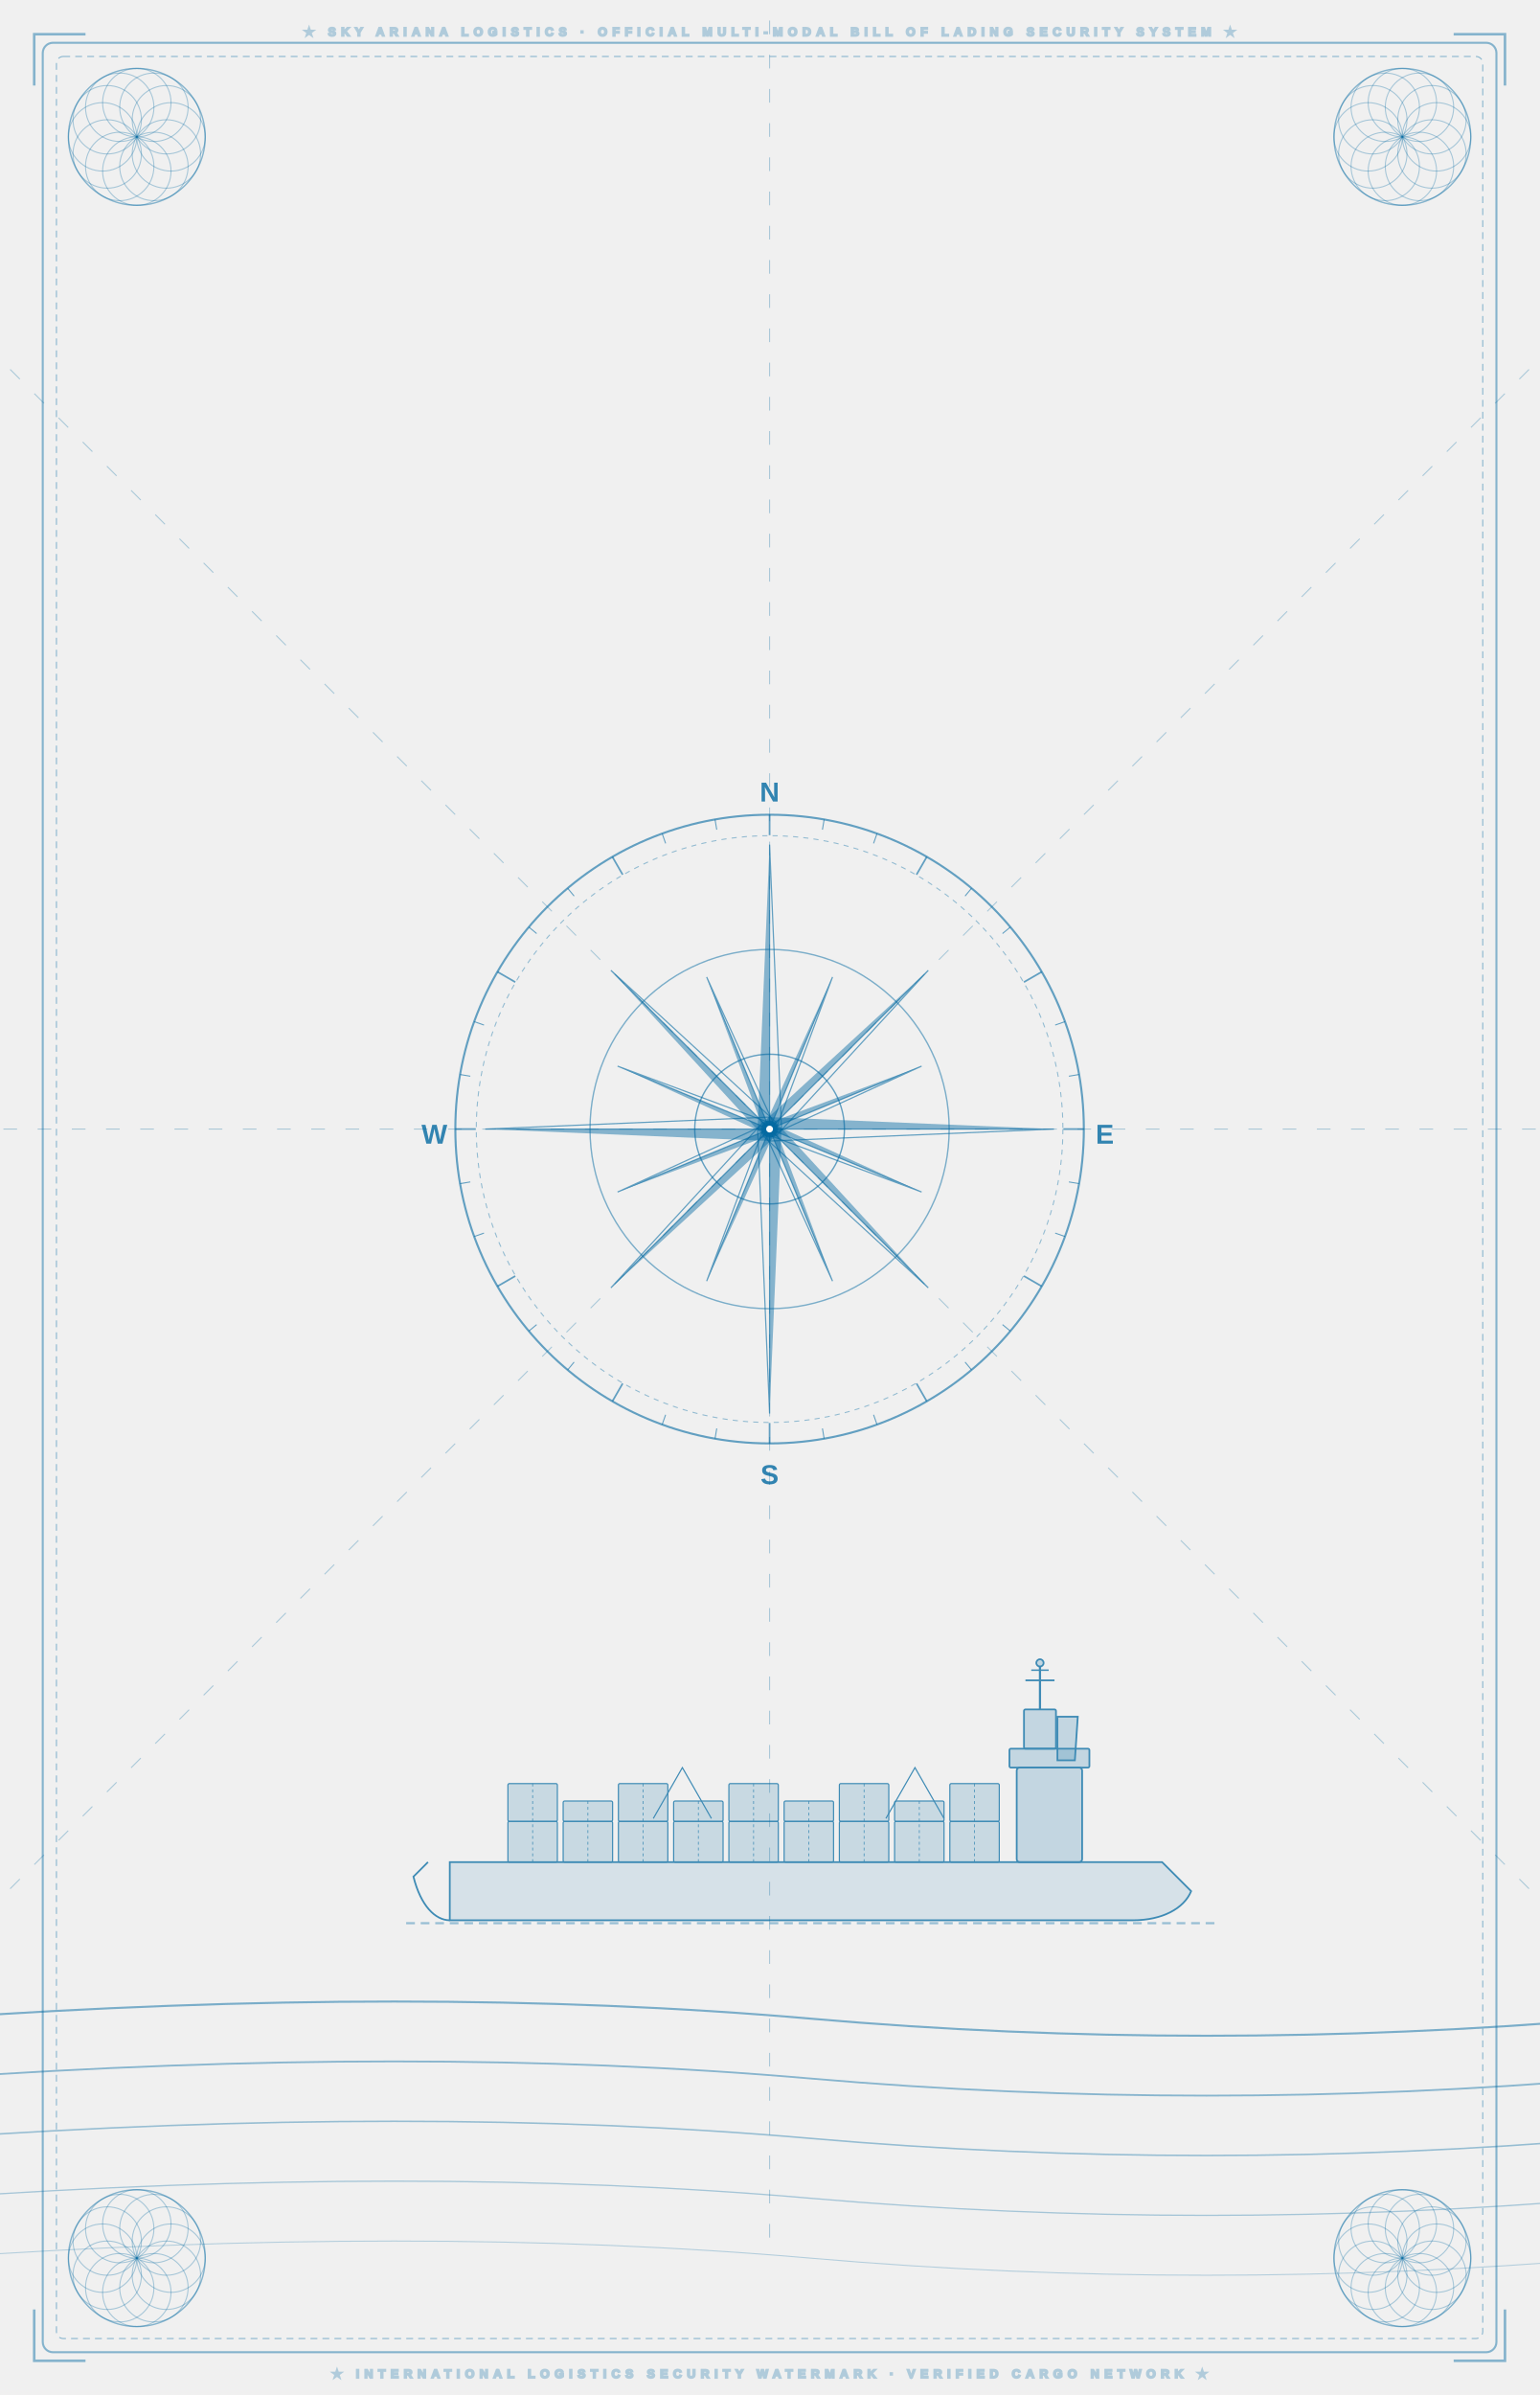
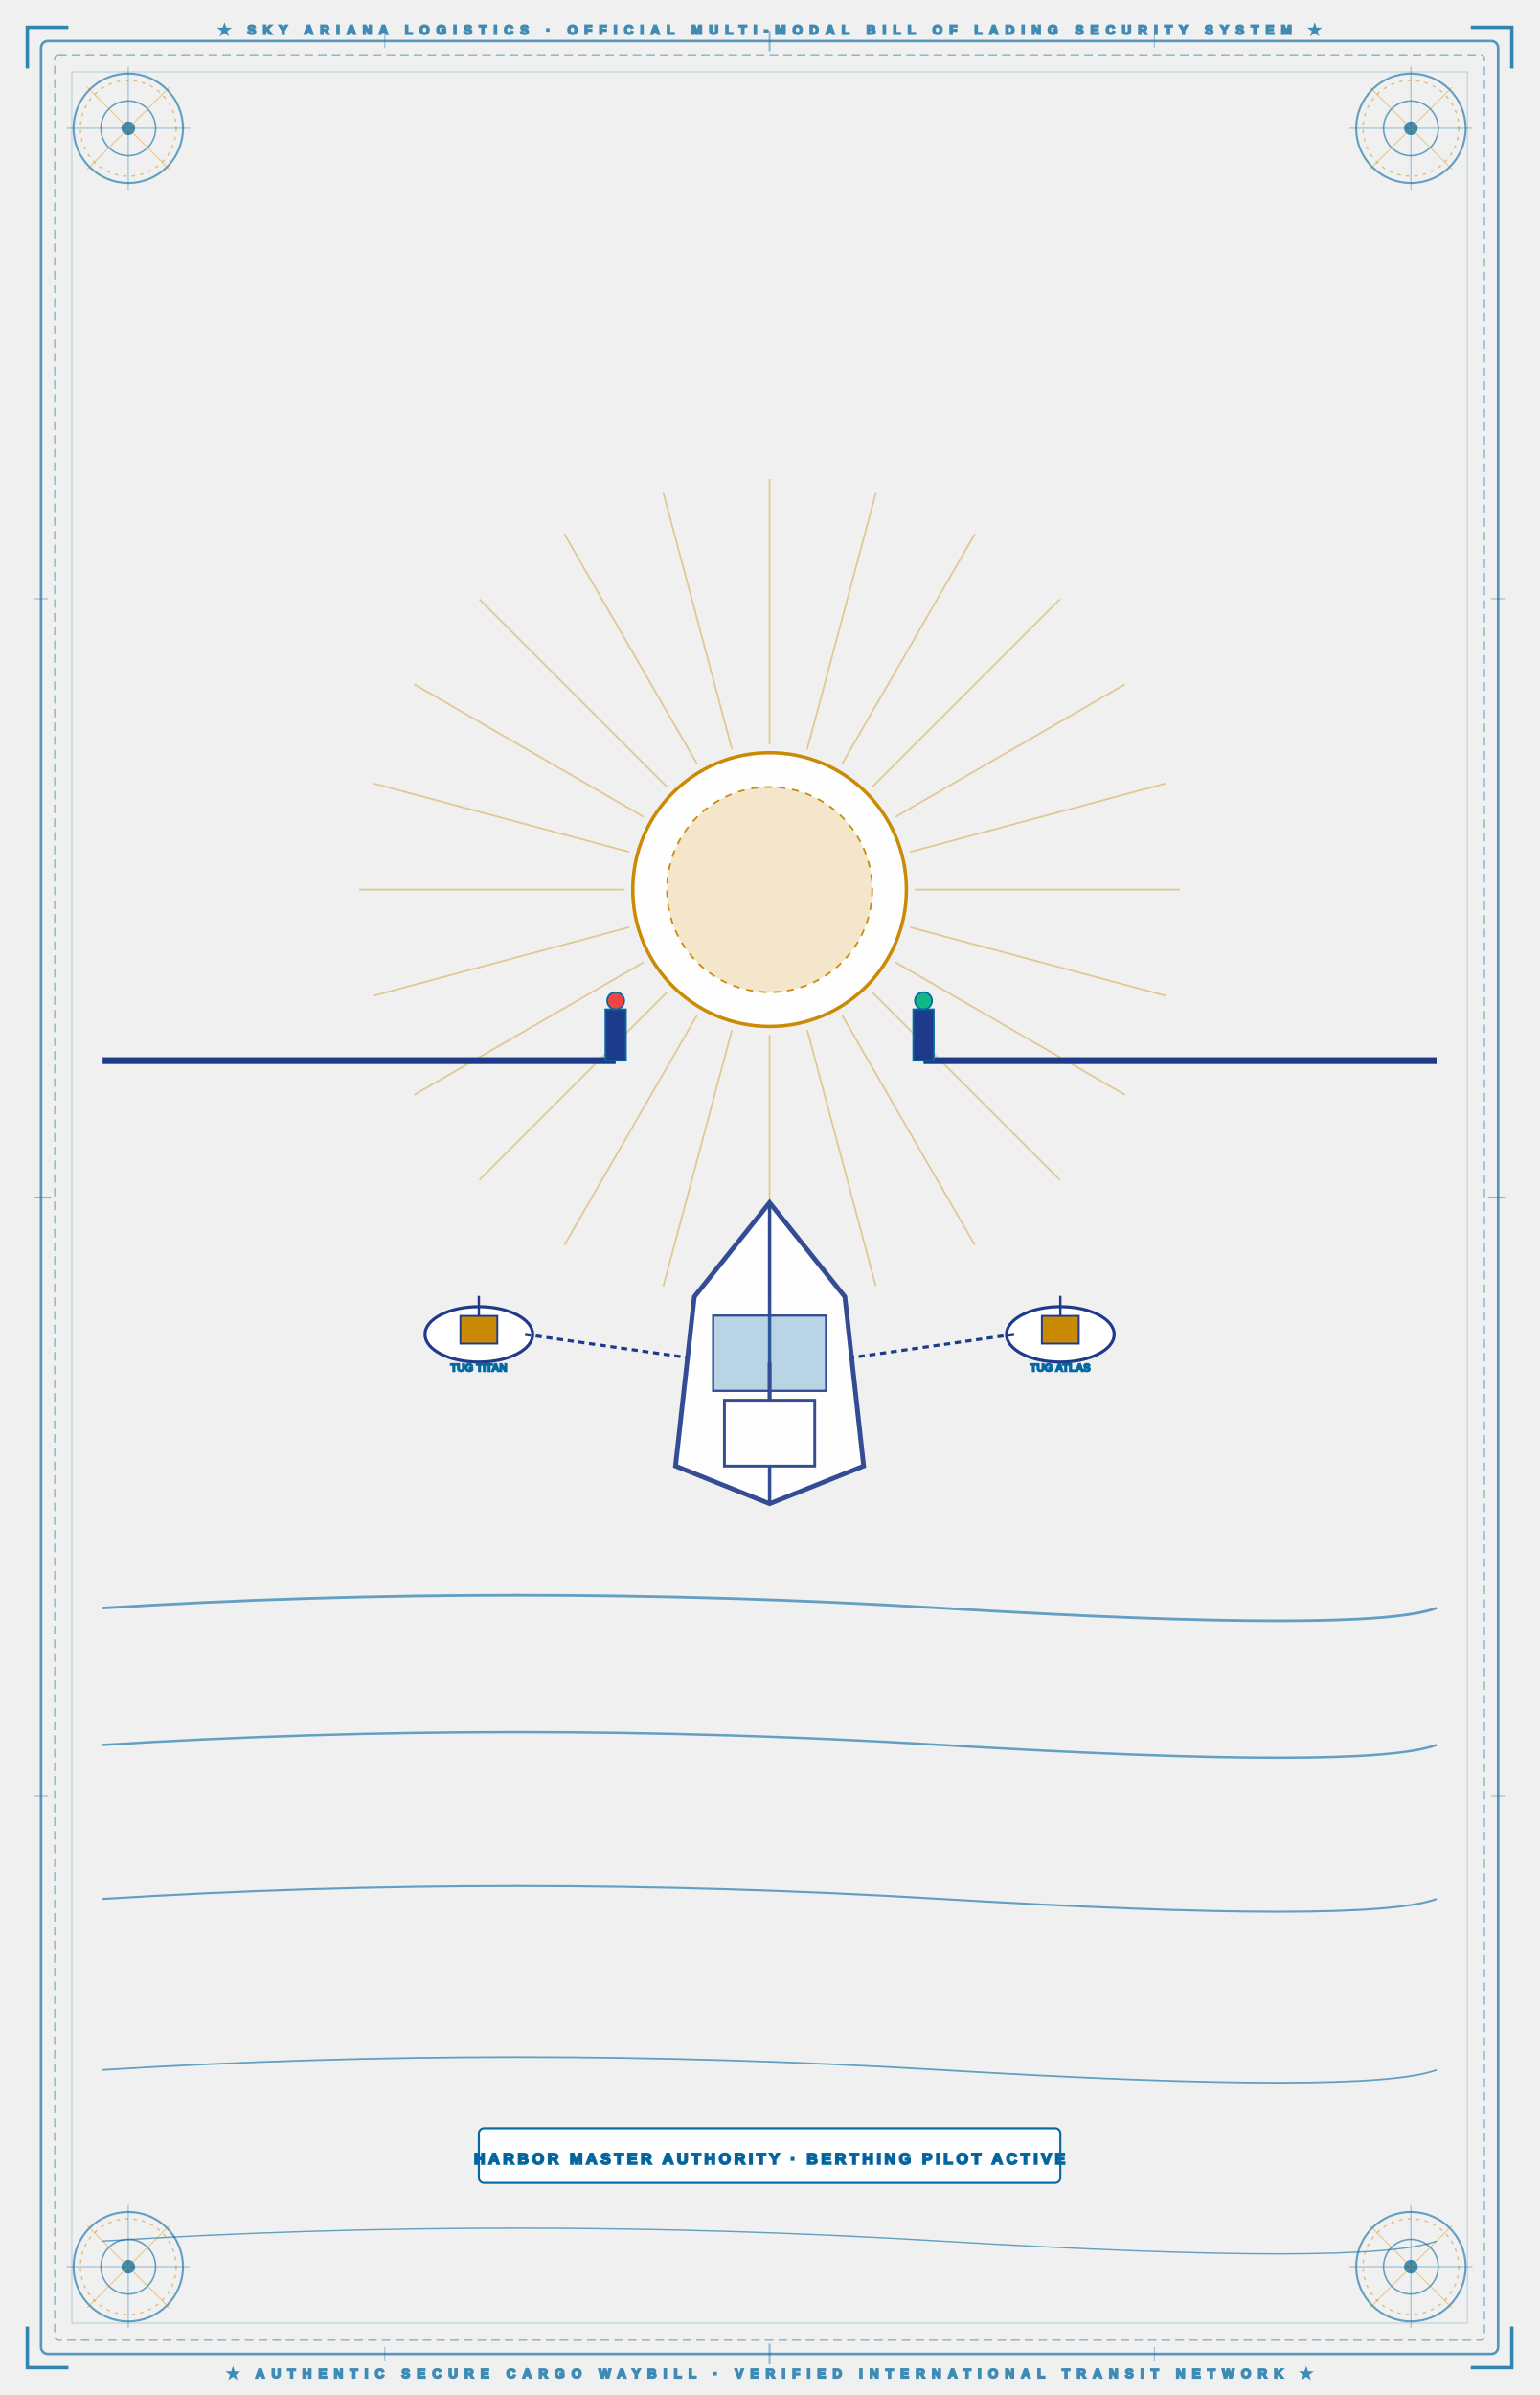
<svg xmlns="http://www.w3.org/2000/svg" viewBox="0 0 900 1400" width="100%" height="100%">
  <defs>
    <filter id="soft-glow" x="-20%" y="-20%" width="140%" height="140%">
      <feGaussianBlur stdDeviation="1.5" result="blur" />
      <feComposite in="SourceGraphic" in2="blur" operator="over" />
    </filter>
+     <linearGradient id="primary-grad" x1="0%" y1="0%" x2="100%" y2="100%">
+       <stop offset="0%" stop-color="#0369a1" stop-opacity="0.85" />
+       <stop offset="100%" stop-color="#ca8a04" stop-opacity="0.5" />
+     </linearGradient>
+     <linearGradient id="fade-down" x1="0%" y1="0%" x2="0%" y2="100%">
+       <stop offset="0%" stop-color="#0369a1" stop-opacity="0.7" />
+       <stop offset="100%" stop-color="#ca8a04" stop-opacity="0.1" />
+     </linearGradient>
  </defs>
-   <g transform="translate(80,80)">
-     <circle cx="0" cy="0" r="40" fill="none" stroke="#0369a1" stroke-width="0.8" opacity="0.45" />
-     <circle cx="20.0" cy="0.0" r="20.0" fill="none" stroke="#0369a1" stroke-width="0.6" opacity="0.32" />
-     <circle cx="17.3" cy="10.0" r="20.0" fill="none" stroke="#0369a1" stroke-width="0.6" opacity="0.32" />
-     <circle cx="10.0" cy="17.3" r="20.0" fill="none" stroke="#0369a1" stroke-width="0.6" opacity="0.32" />
-     <circle cx="0.0" cy="20.0" r="20.0" fill="none" stroke="#0369a1" stroke-width="0.6" opacity="0.32" />
-     <circle cx="-10.0" cy="17.3" r="20.0" fill="none" stroke="#0369a1" stroke-width="0.6" opacity="0.32" />
-     <circle cx="-17.3" cy="10.0" r="20.0" fill="none" stroke="#0369a1" stroke-width="0.6" opacity="0.32" />
-     <circle cx="-20.0" cy="0.0" r="20.0" fill="none" stroke="#0369a1" stroke-width="0.6" opacity="0.32" />
-     <circle cx="-17.3" cy="-10.0" r="20.0" fill="none" stroke="#0369a1" stroke-width="0.6" opacity="0.32" />
-     <circle cx="-10.0" cy="-17.3" r="20.0" fill="none" stroke="#0369a1" stroke-width="0.6" opacity="0.32" />
-     <circle cx="-0.0" cy="-20.0" r="20.0" fill="none" stroke="#0369a1" stroke-width="0.6" opacity="0.32" />
-     <circle cx="10.0" cy="-17.3" r="20.0" fill="none" stroke="#0369a1" stroke-width="0.6" opacity="0.32" />
-     <circle cx="17.3" cy="-10.0" r="20.0" fill="none" stroke="#0369a1" stroke-width="0.6" opacity="0.32" />
+   <g fill="none" stroke="#0369a1">
+     <rect x="24" y="24" width="852" height="1352" rx="4" stroke-width="1.5" opacity="0.65" />
+     <rect x="32" y="32" width="836" height="1336" rx="2" stroke-width="0.7" stroke-dasharray="5 3" opacity="0.5" />
+     <rect x="42" y="42" width="816" height="1316" stroke-width="0.5" opacity="0.3" />
+     <path d="M16,40 L16,16 L40,16" stroke-width="2" opacity="0.8" />
+     <path d="M884,40 L884,16 L860,16" stroke-width="2" opacity="0.8" />
+     <path d="M16,1360 L16,1384 L40,1384" stroke-width="2" opacity="0.8" />
+     <path d="M884,1360 L884,1384 L860,1384" stroke-width="2" opacity="0.8" />
+     <text x="450" y="20" font-family="Arial, sans-serif" font-size="7.5" font-weight="bold" letter-spacing="4" text-anchor="middle" fill="#0369a1" opacity="0.75">★ SKY ARIANA LOGISTICS · OFFICIAL MULTI-MODAL BILL OF LADING SECURITY SYSTEM ★</text>
+     <text x="450" y="1390" font-family="Arial, sans-serif" font-size="7.5" font-weight="bold" letter-spacing="4" text-anchor="middle" fill="#0369a1" opacity="0.75">★ AUTHENTIC SECURE CARGO WAYBILL · VERIFIED INTERNATIONAL TRANSIT NETWORK ★</text>
+     <g opacity="0.4" stroke-width="0.6">
+       <line x1="20" y1="350" x2="28" y2="350" />
+       <line x1="20" y1="700" x2="30" y2="700" stroke-width="1.2" />
+       <line x1="20" y1="1050" x2="28" y2="1050" />
+       <line x1="872" y1="350" x2="880" y2="350" />
+       <line x1="870" y1="700" x2="880" y2="700" stroke-width="1.2" />
+       <line x1="872" y1="1050" x2="880" y2="1050" />
+       <line x1="225" y1="20" x2="225" y2="28" />
+       <line x1="450" y1="18" x2="450" y2="30" stroke-width="1.2" />
+       <line x1="675" y1="20" x2="675" y2="28" />
+       <line x1="225" y1="1372" x2="225" y2="1380" />
+       <line x1="450" y1="1370" x2="450" y2="1382" stroke-width="1.2" />
+       <line x1="675" y1="1372" x2="675" y2="1380" />
+     </g>
  </g>
-   <g transform="translate(820,80)">
-     <circle cx="0" cy="0" r="40" fill="none" stroke="#0369a1" stroke-width="0.8" opacity="0.45" />
-     <circle cx="20.0" cy="0.0" r="20.0" fill="none" stroke="#0369a1" stroke-width="0.6" opacity="0.32" />
-     <circle cx="17.3" cy="10.0" r="20.0" fill="none" stroke="#0369a1" stroke-width="0.6" opacity="0.32" />
-     <circle cx="10.0" cy="17.3" r="20.0" fill="none" stroke="#0369a1" stroke-width="0.6" opacity="0.32" />
-     <circle cx="0.0" cy="20.0" r="20.0" fill="none" stroke="#0369a1" stroke-width="0.6" opacity="0.32" />
-     <circle cx="-10.0" cy="17.3" r="20.0" fill="none" stroke="#0369a1" stroke-width="0.6" opacity="0.32" />
-     <circle cx="-17.3" cy="10.0" r="20.0" fill="none" stroke="#0369a1" stroke-width="0.6" opacity="0.32" />
-     <circle cx="-20.0" cy="0.0" r="20.0" fill="none" stroke="#0369a1" stroke-width="0.6" opacity="0.32" />
-     <circle cx="-17.3" cy="-10.0" r="20.0" fill="none" stroke="#0369a1" stroke-width="0.6" opacity="0.32" />
-     <circle cx="-10.0" cy="-17.3" r="20.0" fill="none" stroke="#0369a1" stroke-width="0.6" opacity="0.32" />
-     <circle cx="-0.0" cy="-20.0" r="20.0" fill="none" stroke="#0369a1" stroke-width="0.6" opacity="0.32" />
-     <circle cx="10.0" cy="-17.3" r="20.0" fill="none" stroke="#0369a1" stroke-width="0.6" opacity="0.32" />
-     <circle cx="17.3" cy="-10.0" r="20.0" fill="none" stroke="#0369a1" stroke-width="0.6" opacity="0.32" />
+   <g transform="translate(75,75)">
+     <circle cx="0" cy="0" r="32" fill="none" stroke="#0369a1" stroke-width="1.2" opacity="0.6" />
+     <circle cx="0" cy="0" r="28" fill="none" stroke="#ca8a04" stroke-width="0.8" stroke-dasharray="2 3" opacity="0.5" />
+     <circle cx="0" cy="0" r="16" fill="none" stroke="#0369a1" stroke-width="0.9" opacity="0.6" />
+     <circle cx="0" cy="0" r="4" fill="#0369a1" opacity="0.75" />
+     <path d="M-36,0 L36,0 M0,-36 L0,36" stroke="#0369a1" stroke-width="0.6" opacity="0.4" />
+     <path d="M-24,-24 L24,24 M-24,24 L24,-24" stroke="#ca8a04" stroke-width="0.6" opacity="0.4" />
  </g>
-   <g transform="translate(80,1320)">
-     <circle cx="0" cy="0" r="40" fill="none" stroke="#0369a1" stroke-width="0.8" opacity="0.45" />
-     <circle cx="20.0" cy="0.0" r="20.0" fill="none" stroke="#0369a1" stroke-width="0.6" opacity="0.32" />
-     <circle cx="17.3" cy="10.0" r="20.0" fill="none" stroke="#0369a1" stroke-width="0.6" opacity="0.32" />
-     <circle cx="10.0" cy="17.3" r="20.0" fill="none" stroke="#0369a1" stroke-width="0.6" opacity="0.32" />
-     <circle cx="0.0" cy="20.0" r="20.0" fill="none" stroke="#0369a1" stroke-width="0.6" opacity="0.32" />
-     <circle cx="-10.0" cy="17.3" r="20.0" fill="none" stroke="#0369a1" stroke-width="0.6" opacity="0.32" />
-     <circle cx="-17.3" cy="10.0" r="20.0" fill="none" stroke="#0369a1" stroke-width="0.6" opacity="0.32" />
-     <circle cx="-20.0" cy="0.0" r="20.0" fill="none" stroke="#0369a1" stroke-width="0.6" opacity="0.32" />
-     <circle cx="-17.3" cy="-10.0" r="20.0" fill="none" stroke="#0369a1" stroke-width="0.6" opacity="0.32" />
-     <circle cx="-10.0" cy="-17.3" r="20.0" fill="none" stroke="#0369a1" stroke-width="0.6" opacity="0.32" />
-     <circle cx="-0.0" cy="-20.0" r="20.0" fill="none" stroke="#0369a1" stroke-width="0.6" opacity="0.32" />
-     <circle cx="10.0" cy="-17.3" r="20.0" fill="none" stroke="#0369a1" stroke-width="0.6" opacity="0.32" />
-     <circle cx="17.3" cy="-10.0" r="20.0" fill="none" stroke="#0369a1" stroke-width="0.6" opacity="0.32" />
+   <g transform="translate(825,75)">
+     <circle cx="0" cy="0" r="32" fill="none" stroke="#0369a1" stroke-width="1.2" opacity="0.6" />
+     <circle cx="0" cy="0" r="28" fill="none" stroke="#ca8a04" stroke-width="0.8" stroke-dasharray="2 3" opacity="0.5" />
+     <circle cx="0" cy="0" r="16" fill="none" stroke="#0369a1" stroke-width="0.9" opacity="0.6" />
+     <circle cx="0" cy="0" r="4" fill="#0369a1" opacity="0.75" />
+     <path d="M-36,0 L36,0 M0,-36 L0,36" stroke="#0369a1" stroke-width="0.6" opacity="0.4" />
+     <path d="M-24,-24 L24,24 M-24,24 L24,-24" stroke="#ca8a04" stroke-width="0.6" opacity="0.4" />
  </g>
-   <g transform="translate(820,1320)">
-     <circle cx="0" cy="0" r="40" fill="none" stroke="#0369a1" stroke-width="0.8" opacity="0.45" />
-     <circle cx="20.0" cy="0.0" r="20.0" fill="none" stroke="#0369a1" stroke-width="0.6" opacity="0.32" />
-     <circle cx="17.3" cy="10.0" r="20.0" fill="none" stroke="#0369a1" stroke-width="0.6" opacity="0.32" />
-     <circle cx="10.0" cy="17.3" r="20.0" fill="none" stroke="#0369a1" stroke-width="0.6" opacity="0.32" />
-     <circle cx="0.0" cy="20.0" r="20.0" fill="none" stroke="#0369a1" stroke-width="0.6" opacity="0.32" />
-     <circle cx="-10.0" cy="17.3" r="20.0" fill="none" stroke="#0369a1" stroke-width="0.6" opacity="0.32" />
-     <circle cx="-17.3" cy="10.0" r="20.0" fill="none" stroke="#0369a1" stroke-width="0.6" opacity="0.32" />
-     <circle cx="-20.0" cy="0.0" r="20.0" fill="none" stroke="#0369a1" stroke-width="0.6" opacity="0.32" />
-     <circle cx="-17.3" cy="-10.0" r="20.0" fill="none" stroke="#0369a1" stroke-width="0.6" opacity="0.32" />
-     <circle cx="-10.0" cy="-17.3" r="20.0" fill="none" stroke="#0369a1" stroke-width="0.6" opacity="0.32" />
-     <circle cx="-0.0" cy="-20.0" r="20.0" fill="none" stroke="#0369a1" stroke-width="0.6" opacity="0.32" />
-     <circle cx="10.0" cy="-17.3" r="20.0" fill="none" stroke="#0369a1" stroke-width="0.6" opacity="0.32" />
-     <circle cx="17.3" cy="-10.0" r="20.0" fill="none" stroke="#0369a1" stroke-width="0.6" opacity="0.32" />
+   <g transform="translate(75,1325)">
+     <circle cx="0" cy="0" r="32" fill="none" stroke="#0369a1" stroke-width="1.2" opacity="0.6" />
+     <circle cx="0" cy="0" r="28" fill="none" stroke="#ca8a04" stroke-width="0.8" stroke-dasharray="2 3" opacity="0.5" />
+     <circle cx="0" cy="0" r="16" fill="none" stroke="#0369a1" stroke-width="0.9" opacity="0.6" />
+     <circle cx="0" cy="0" r="4" fill="#0369a1" opacity="0.75" />
+     <path d="M-36,0 L36,0 M0,-36 L0,36" stroke="#0369a1" stroke-width="0.6" opacity="0.4" />
+     <path d="M-24,-24 L24,24 M-24,24 L24,-24" stroke="#ca8a04" stroke-width="0.6" opacity="0.4" />
  </g>
-   <g fill="none" stroke="#0369a1" opacity="0.45">
-     <rect x="25" y="25" width="850" height="1350" rx="6" stroke-width="1.2" />
-     <rect x="33" y="33" width="834" height="1334" rx="4" stroke-width="0.6" stroke-dasharray="4 3" />
-     <path d="M20,50 L20,20 L50,20" stroke-width="1.5" />
-     <path d="M880,50 L880,20 L850,20" stroke-width="1.5" />
-     <path d="M20,1350 L20,1380 L50,1380" stroke-width="1.5" />
-     <path d="M880,1350 L880,1380 L850,1380" stroke-width="1.5" />
-     <text x="450" y="21" font-family="Arial, sans-serif" font-size="7" font-weight="bold" letter-spacing="3" text-anchor="middle" fill="#0369a1" opacity="0.6">★ SKY ARIANA LOGISTICS · OFFICIAL MULTI-MODAL BILL OF LADING SECURITY SYSTEM ★</text>
-     <text x="450" y="1390" font-family="Arial, sans-serif" font-size="7" font-weight="bold" letter-spacing="3" text-anchor="middle" fill="#0369a1" opacity="0.6">★ INTERNATIONAL LOGISTICS SECURITY WATERMARK · VERIFIED CARGO NETWORK ★</text>
+   <g transform="translate(825,1325)">
+     <circle cx="0" cy="0" r="32" fill="none" stroke="#0369a1" stroke-width="1.2" opacity="0.6" />
+     <circle cx="0" cy="0" r="28" fill="none" stroke="#ca8a04" stroke-width="0.8" stroke-dasharray="2 3" opacity="0.5" />
+     <circle cx="0" cy="0" r="16" fill="none" stroke="#0369a1" stroke-width="0.9" opacity="0.6" />
+     <circle cx="0" cy="0" r="4" fill="#0369a1" opacity="0.75" />
+     <path d="M-36,0 L36,0 M0,-36 L0,36" stroke="#0369a1" stroke-width="0.6" opacity="0.4" />
+     <path d="M-24,-24 L24,24 M-24,24 L24,-24" stroke="#ca8a04" stroke-width="0.6" opacity="0.4" />
  </g>
-   <g transform="translate(450,660)">
-     <circle cx="0" cy="0" r="183.75" fill="none" stroke="#0369a1" stroke-width="1.2" opacity="0.6" />
-     <circle cx="0" cy="0" r="171.5" fill="none" stroke="#0369a1" stroke-width="0.6" opacity="0.4" stroke-dasharray="3 3" />
-     <circle cx="0" cy="0" r="105" fill="none" stroke="#0369a1" stroke-width="0.8" opacity="0.5" />
-     <circle cx="0" cy="0" r="43.75" fill="none" stroke="#0369a1" stroke-width="0.8" opacity="0.6" />
-     <line x1="183.8" y1="0.0" x2="171.8" y2="0.0" stroke="#0369a1" stroke-width="1" opacity="0.6" />
-     <line x1="181.0" y1="31.9" x2="175.0" y2="30.9" stroke="#0369a1" stroke-width="0.6" opacity="0.6" />
-     <line x1="172.7" y1="62.8" x2="167.0" y2="60.8" stroke="#0369a1" stroke-width="0.6" opacity="0.6" />
-     <line x1="159.1" y1="91.9" x2="148.7" y2="85.9" stroke="#0369a1" stroke-width="1" opacity="0.6" />
-     <line x1="140.8" y1="118.1" x2="136.2" y2="114.3" stroke="#0369a1" stroke-width="0.6" opacity="0.6" />
-     <line x1="118.1" y1="140.8" x2="114.3" y2="136.2" stroke="#0369a1" stroke-width="0.6" opacity="0.6" />
-     <line x1="91.9" y1="159.1" x2="85.9" y2="148.7" stroke="#0369a1" stroke-width="1" opacity="0.6" />
-     <line x1="62.8" y1="172.7" x2="60.8" y2="167.0" stroke="#0369a1" stroke-width="0.6" opacity="0.6" />
-     <line x1="31.9" y1="181.0" x2="30.9" y2="175.0" stroke="#0369a1" stroke-width="0.6" opacity="0.6" />
-     <line x1="0.0" y1="183.8" x2="0.0" y2="171.8" stroke="#0369a1" stroke-width="1" opacity="0.6" />
-     <line x1="-31.9" y1="181.0" x2="-30.9" y2="175.0" stroke="#0369a1" stroke-width="0.6" opacity="0.6" />
-     <line x1="-62.8" y1="172.7" x2="-60.8" y2="167.0" stroke="#0369a1" stroke-width="0.6" opacity="0.6" />
-     <line x1="-91.9" y1="159.1" x2="-85.9" y2="148.7" stroke="#0369a1" stroke-width="1" opacity="0.6" />
-     <line x1="-118.1" y1="140.8" x2="-114.3" y2="136.2" stroke="#0369a1" stroke-width="0.6" opacity="0.6" />
-     <line x1="-140.8" y1="118.1" x2="-136.2" y2="114.3" stroke="#0369a1" stroke-width="0.6" opacity="0.6" />
-     <line x1="-159.1" y1="91.9" x2="-148.7" y2="85.9" stroke="#0369a1" stroke-width="1" opacity="0.6" />
-     <line x1="-172.7" y1="62.8" x2="-167.0" y2="60.8" stroke="#0369a1" stroke-width="0.6" opacity="0.6" />
-     <line x1="-181.0" y1="31.9" x2="-175.0" y2="30.9" stroke="#0369a1" stroke-width="0.6" opacity="0.6" />
-     <line x1="-183.8" y1="0.0" x2="-171.8" y2="0.0" stroke="#0369a1" stroke-width="1" opacity="0.6" />
-     <line x1="-181.0" y1="-31.9" x2="-175.0" y2="-30.9" stroke="#0369a1" stroke-width="0.6" opacity="0.6" />
-     <line x1="-172.7" y1="-62.8" x2="-167.0" y2="-60.8" stroke="#0369a1" stroke-width="0.6" opacity="0.6" />
-     <line x1="-159.1" y1="-91.9" x2="-148.7" y2="-85.9" stroke="#0369a1" stroke-width="1" opacity="0.6" />
-     <line x1="-140.8" y1="-118.1" x2="-136.2" y2="-114.3" stroke="#0369a1" stroke-width="0.6" opacity="0.6" />
-     <line x1="-118.1" y1="-140.8" x2="-114.3" y2="-136.2" stroke="#0369a1" stroke-width="0.6" opacity="0.6" />
-     <line x1="-91.9" y1="-159.1" x2="-85.9" y2="-148.7" stroke="#0369a1" stroke-width="1" opacity="0.6" />
-     <line x1="-62.8" y1="-172.7" x2="-60.8" y2="-167.0" stroke="#0369a1" stroke-width="0.6" opacity="0.6" />
-     <line x1="-31.9" y1="-181.0" x2="-30.9" y2="-175.0" stroke="#0369a1" stroke-width="0.6" opacity="0.6" />
-     <line x1="-0.0" y1="-183.8" x2="-0.0" y2="-171.8" stroke="#0369a1" stroke-width="1" opacity="0.6" />
-     <line x1="31.9" y1="-181.0" x2="30.9" y2="-175.0" stroke="#0369a1" stroke-width="0.6" opacity="0.6" />
-     <line x1="62.8" y1="-172.7" x2="60.8" y2="-167.0" stroke="#0369a1" stroke-width="0.6" opacity="0.6" />
-     <line x1="91.9" y1="-159.1" x2="85.9" y2="-148.7" stroke="#0369a1" stroke-width="1" opacity="0.6" />
-     <line x1="118.1" y1="-140.8" x2="114.3" y2="-136.2" stroke="#0369a1" stroke-width="0.6" opacity="0.6" />
-     <line x1="140.8" y1="-118.1" x2="136.2" y2="-114.3" stroke="#0369a1" stroke-width="0.6" opacity="0.6" />
-     <line x1="159.1" y1="-91.9" x2="148.7" y2="-85.9" stroke="#0369a1" stroke-width="1" opacity="0.6" />
-     <line x1="172.7" y1="-62.8" x2="167.0" y2="-60.8" stroke="#0369a1" stroke-width="0.6" opacity="0.6" />
-     <line x1="181.0" y1="-31.9" x2="175.0" y2="-30.9" stroke="#0369a1" stroke-width="0.6" opacity="0.6" />
-     <polygon points="0,0 -7.0,-0.0 0.0,-166.3" fill="#0369a1" opacity="0.45" />
-     <polygon points="0,0 7.0,0.0 0.0,-166.3" fill="none" stroke="#0369a1" stroke-width="0.7" opacity="0.6" />
-     <polygon points="0,0 -3.9,-3.9 92.8,-92.8" fill="#0369a1" opacity="0.45" />
-     <polygon points="0,0 3.9,3.9 92.8,-92.8" fill="none" stroke="#0369a1" stroke-width="0.7" opacity="0.6" />
-     <polygon points="0,0 0.0,-7.0 166.3,0.0" fill="#0369a1" opacity="0.45" />
-     <polygon points="0,0 0.0,7.0 166.3,0.0" fill="none" stroke="#0369a1" stroke-width="0.7" opacity="0.6" />
-     <polygon points="0,0 3.9,-3.9 92.8,92.8" fill="#0369a1" opacity="0.45" />
-     <polygon points="0,0 -3.9,3.9 92.8,92.8" fill="none" stroke="#0369a1" stroke-width="0.7" opacity="0.6" />
-     <polygon points="0,0 7.0,0.0 0.0,166.3" fill="#0369a1" opacity="0.45" />
-     <polygon points="0,0 -7.0,0.0 0.0,166.3" fill="none" stroke="#0369a1" stroke-width="0.7" opacity="0.6" />
-     <polygon points="0,0 3.9,3.9 -92.8,92.8" fill="#0369a1" opacity="0.45" />
-     <polygon points="0,0 -3.9,-3.9 -92.8,92.8" fill="none" stroke="#0369a1" stroke-width="0.7" opacity="0.6" />
-     <polygon points="0,0 0.0,7.0 -166.3,0.0" fill="#0369a1" opacity="0.45" />
-     <polygon points="0,0 -0.0,-7.0 -166.3,0.0" fill="none" stroke="#0369a1" stroke-width="0.7" opacity="0.6" />
-     <polygon points="0,0 -3.9,3.9 -92.8,-92.8" fill="#0369a1" opacity="0.45" />
-     <polygon points="0,0 3.9,-3.9 -92.8,-92.8" fill="none" stroke="#0369a1" stroke-width="0.7" opacity="0.6" />
-     <polygon points="0,0 -3.2,-1.3 36.8,-88.9" fill="#0369a1" opacity="0.45" />
-     <polygon points="0,0 3.2,1.3 36.8,-88.9" fill="none" stroke="#0369a1" stroke-width="0.7" opacity="0.6" />
-     <polygon points="0,0 -1.3,-3.2 88.9,-36.8" fill="#0369a1" opacity="0.45" />
-     <polygon points="0,0 1.3,3.2 88.9,-36.8" fill="none" stroke="#0369a1" stroke-width="0.7" opacity="0.6" />
-     <polygon points="0,0 1.3,-3.2 88.9,36.8" fill="#0369a1" opacity="0.45" />
-     <polygon points="0,0 -1.3,3.2 88.9,36.8" fill="none" stroke="#0369a1" stroke-width="0.7" opacity="0.6" />
-     <polygon points="0,0 3.2,-1.3 36.8,88.9" fill="#0369a1" opacity="0.45" />
-     <polygon points="0,0 -3.2,1.3 36.8,88.9" fill="none" stroke="#0369a1" stroke-width="0.7" opacity="0.6" />
-     <polygon points="0,0 3.2,1.3 -36.8,88.9" fill="#0369a1" opacity="0.45" />
-     <polygon points="0,0 -3.2,-1.3 -36.8,88.9" fill="none" stroke="#0369a1" stroke-width="0.7" opacity="0.6" />
-     <polygon points="0,0 1.3,3.2 -88.9,36.8" fill="#0369a1" opacity="0.45" />
-     <polygon points="0,0 -1.3,-3.2 -88.9,36.8" fill="none" stroke="#0369a1" stroke-width="0.7" opacity="0.6" />
-     <polygon points="0,0 -1.3,3.2 -88.9,-36.8" fill="#0369a1" opacity="0.45" />
-     <polygon points="0,0 1.3,-3.2 -88.9,-36.8" fill="none" stroke="#0369a1" stroke-width="0.7" opacity="0.6" />
-     <polygon points="0,0 -3.2,1.3 -36.8,-88.9" fill="#0369a1" opacity="0.45" />
-     <polygon points="0,0 3.2,-1.3 -36.8,-88.9" fill="none" stroke="#0369a1" stroke-width="0.7" opacity="0.6" />
-     <text x="0.0" y="-196.0" font-family="Arial, Helvetica, sans-serif" font-size="16" font-weight="bold" fill="#0369a1" opacity="0.8" text-anchor="middle" dominant-baseline="middle">N</text>
-     <text x="196.0" y="4.0" font-family="Arial, Helvetica, sans-serif" font-size="16" font-weight="bold" fill="#0369a1" opacity="0.8" text-anchor="middle" dominant-baseline="middle">E</text>
-     <text x="0.0" y="203.0" font-family="Arial, Helvetica, sans-serif" font-size="16" font-weight="bold" fill="#0369a1" opacity="0.8" text-anchor="middle" dominant-baseline="middle">S</text>
-     <text x="-196.0" y="4.0" font-family="Arial, Helvetica, sans-serif" font-size="16" font-weight="bold" fill="#0369a1" opacity="0.8" text-anchor="middle" dominant-baseline="middle">W</text>
-     <line x1="0" y1="0" x2="650.0" y2="0.0" stroke="#0369a1" stroke-width="0.6" stroke-dasharray="8 12" opacity="0.3" />
-     <line x1="0" y1="0" x2="459.6" y2="459.6" stroke="#0369a1" stroke-width="0.6" stroke-dasharray="8 12" opacity="0.3" />
-     <line x1="0" y1="0" x2="0.0" y2="650.0" stroke="#0369a1" stroke-width="0.6" stroke-dasharray="8 12" opacity="0.3" />
-     <line x1="0" y1="0" x2="-459.6" y2="459.6" stroke="#0369a1" stroke-width="0.6" stroke-dasharray="8 12" opacity="0.3" />
-     <line x1="0" y1="0" x2="-650.0" y2="0.0" stroke="#0369a1" stroke-width="0.6" stroke-dasharray="8 12" opacity="0.3" />
-     <line x1="0" y1="0" x2="-459.6" y2="-459.6" stroke="#0369a1" stroke-width="0.6" stroke-dasharray="8 12" opacity="0.3" />
-     <line x1="0" y1="0" x2="-0.0" y2="-650.0" stroke="#0369a1" stroke-width="0.6" stroke-dasharray="8 12" opacity="0.3" />
-     <line x1="0" y1="0" x2="459.6" y2="-459.6" stroke="#0369a1" stroke-width="0.6" stroke-dasharray="8 12" opacity="0.3" />
-     <circle cx="0" cy="0" r="5" fill="#0369a1" opacity="0.8" />
-     <circle cx="0" cy="0" r="2" fill="#ffffff" />
+   <g fill="none" stroke="#0369a1">
+     <g transform="translate(450, 520)">
+       <circle cx="0" cy="0" r="80" fill="#ffffff" fill-opacity="0.9" stroke="#ca8a04" stroke-width="2" />
+       <circle cx="0" cy="0" r="60" fill="#ca8a04" fill-opacity="0.2" stroke="#ca8a04" stroke-width="1" stroke-dasharray="4 4" />
+       <line x1="85.0" y1="0.0" x2="240.0" y2="0.0" stroke="#ca8a04" stroke-width="1" opacity="0.4" />
+       <line x1="82.1" y1="22.0" x2="231.8" y2="62.1" stroke="#ca8a04" stroke-width="1" opacity="0.4" />
+       <line x1="73.6" y1="42.5" x2="207.8" y2="120.0" stroke="#ca8a04" stroke-width="1" opacity="0.4" />
+       <line x1="60.1" y1="60.1" x2="169.7" y2="169.7" stroke="#ca8a04" stroke-width="1" opacity="0.4" />
+       <line x1="42.5" y1="73.6" x2="120.0" y2="207.8" stroke="#ca8a04" stroke-width="1" opacity="0.4" />
+       <line x1="22.0" y1="82.1" x2="62.1" y2="231.8" stroke="#ca8a04" stroke-width="1" opacity="0.4" />
+       <line x1="0.0" y1="85.0" x2="0.0" y2="240.0" stroke="#ca8a04" stroke-width="1" opacity="0.4" />
+       <line x1="-22.0" y1="82.1" x2="-62.1" y2="231.8" stroke="#ca8a04" stroke-width="1" opacity="0.4" />
+       <line x1="-42.5" y1="73.6" x2="-120.0" y2="207.8" stroke="#ca8a04" stroke-width="1" opacity="0.4" />
+       <line x1="-60.1" y1="60.1" x2="-169.7" y2="169.7" stroke="#ca8a04" stroke-width="1" opacity="0.4" />
+       <line x1="-73.6" y1="42.5" x2="-207.8" y2="120.0" stroke="#ca8a04" stroke-width="1" opacity="0.4" />
+       <line x1="-82.1" y1="22.0" x2="-231.8" y2="62.1" stroke="#ca8a04" stroke-width="1" opacity="0.4" />
+       <line x1="-85.0" y1="0.0" x2="-240.0" y2="0.0" stroke="#ca8a04" stroke-width="1" opacity="0.4" />
+       <line x1="-82.1" y1="-22.0" x2="-231.8" y2="-62.1" stroke="#ca8a04" stroke-width="1" opacity="0.4" />
+       <line x1="-73.6" y1="-42.5" x2="-207.8" y2="-120.0" stroke="#ca8a04" stroke-width="1" opacity="0.4" />
+       <line x1="-60.1" y1="-60.1" x2="-169.7" y2="-169.7" stroke="#ca8a04" stroke-width="1" opacity="0.4" />
+       <line x1="-42.5" y1="-73.6" x2="-120.0" y2="-207.8" stroke="#ca8a04" stroke-width="1" opacity="0.4" />
+       <line x1="-22.0" y1="-82.1" x2="-62.1" y2="-231.8" stroke="#ca8a04" stroke-width="1" opacity="0.4" />
+       <line x1="-0.0" y1="-85.0" x2="-0.0" y2="-240.0" stroke="#ca8a04" stroke-width="1" opacity="0.4" />
+       <line x1="22.0" y1="-82.1" x2="62.1" y2="-231.8" stroke="#ca8a04" stroke-width="1" opacity="0.4" />
+       <line x1="42.5" y1="-73.6" x2="120.0" y2="-207.8" stroke="#ca8a04" stroke-width="1" opacity="0.4" />
+       <line x1="60.1" y1="-60.1" x2="169.7" y2="-169.7" stroke="#ca8a04" stroke-width="1" opacity="0.4" />
+       <line x1="73.6" y1="-42.5" x2="207.8" y2="-120.0" stroke="#ca8a04" stroke-width="1" opacity="0.4" />
+       <line x1="82.1" y1="-22.0" x2="231.8" y2="-62.1" stroke="#ca8a04" stroke-width="1" opacity="0.4" />
+     </g>
+     <line x1="60" y1="620" x2="360" y2="620" stroke="#1e3a8a" stroke-width="4" />
+     <line x1="540" y1="620" x2="840" y2="620" stroke="#1e3a8a" stroke-width="4" />
+     <g transform="translate(360, 620)">
+       <rect x="-6" y="-30" width="12" height="30" fill="#1e3a8a" />
+       <circle cx="0" cy="-35" r="5" fill="#ef4444" />
+     </g>
+     <g transform="translate(540, 620)">
+       <rect x="-6" y="-30" width="12" height="30" fill="#1e3a8a" />
+       <circle cx="0" cy="-35" r="5" fill="#10b981" />
+     </g>
+     <g transform="translate(450, 780) scale(1.1)" fill="#1e3a8a" opacity="0.9">
+       <path d="M 0,-70 L 40,-20 L 50,70 L 0,90 L -50,70 L -40,-20 Z" fill="#ffffff" stroke="#1e3a8a" stroke-width="2.5" />
+       <line x1="0" y1="-70" x2="0" y2="90" stroke="#1e3a8a" stroke-width="1.8" />
+       <rect x="-30" y="-10" width="60" height="40" fill="#0369a1" fill-opacity="0.3" stroke="#1e3a8a" stroke-width="1.2" />
+       <rect x="-24" y="35" width="48" height="35" fill="#ffffff" stroke="#1e3a8a" stroke-width="1.5" />
+       <line x1="0" y1="35" x2="0" y2="15" stroke="#1e3a8a" stroke-width="2" />
+     </g>
+     <g transform="translate(280, 780) scale(0.9)" fill="#1e3a8a">
+       <ellipse cx="0" cy="0" rx="35" ry="18" fill="#ffffff" stroke="#1e3a8a" stroke-width="2" />
+       <rect x="-12" y="-12" width="24" height="18" fill="#ca8a04" stroke="#1e3a8a" stroke-width="1.2" />
+       <line x1="0" y1="-12" x2="0" y2="-25" stroke="#1e3a8a" stroke-width="1.5" />
+       <line x1="30" y1="0" x2="135" y2="15" stroke="#1e3a8a" stroke-width="2" stroke-dasharray="4 3" />
+       <text x="0" y="24" font-family="Arial, sans-serif" font-size="7" font-weight="bold" fill="#1e3a8a" text-anchor="middle">TUG TITAN</text>
+     </g>
+     <g transform="translate(620, 780) scale(0.9)" fill="#1e3a8a">
+       <ellipse cx="0" cy="0" rx="35" ry="18" fill="#ffffff" stroke="#1e3a8a" stroke-width="2" />
+       <rect x="-12" y="-12" width="24" height="18" fill="#ca8a04" stroke="#1e3a8a" stroke-width="1.2" />
+       <line x1="0" y1="-12" x2="0" y2="-25" stroke="#1e3a8a" stroke-width="1.5" />
+       <line x1="-30" y1="0" x2="-135" y2="15" stroke="#1e3a8a" stroke-width="2" stroke-dasharray="4 3" />
+       <text x="0" y="24" font-family="Arial, sans-serif" font-size="7" font-weight="bold" fill="#1e3a8a" text-anchor="middle">TUG ATLAS</text>
+     </g>
+     <g opacity="0.6">
+       <path d="M 60,940 Q 300,925 550,940 T 840,940" stroke="#0369a1" stroke-width="1.6" />
+       <path d="M 60,1020 Q 300,1005 550,1020 T 840,1020" stroke="#0369a1" stroke-width="1.4" />
+       <path d="M 60,1110 Q 300,1095 550,1110 T 840,1110" stroke="#0369a1" stroke-width="1.2" />
+       <path d="M 60,1210 Q 300,1195 550,1210 T 840,1210" stroke="#0369a1" stroke-width="1" />
+       <path d="M 60,1310 Q 300,1295 550,1310 T 840,1310" stroke="#0369a1" stroke-width="0.8" />
+     </g>
+     <g transform="translate(450, 1260)">
+       <rect x="-170" y="-16" width="340" height="32" fill="#ffffff" fill-opacity="0.9" rx="3" stroke="#0369a1" stroke-width="1.2" />
+       <text x="0" y="5" font-family="Arial, sans-serif" font-size="9" font-weight="900" letter-spacing="2" fill="#1e3a8a" text-anchor="middle">HARBOR MASTER AUTHORITY · BERTHING PILOT ACTIVE</text>
+     </g>
  </g>
-   <g transform="translate(450,1080) scale(0.85)" fill="none" stroke="#0369a1" stroke-width="1.2" opacity="0.75">
-     <path d="M-220,50 L200,50 L250,50 C270,50 285,42 290,30 L270,10 L-220,10 Z" fill="#0369a1" fill-opacity="0.15" />
-     <path d="M-220,50 C-230,50 -240,40 -245,20 L-235,10" />
-     <line x1="-250" y1="52" x2="310" y2="52" stroke="#0369a1" stroke-width="1.5" stroke-dasharray="6 4" opacity="0.5" />
-     <g fill="#0369a1" fill-opacity="0.22" stroke="#0369a1" stroke-width="0.8">
-       <rect x="-180" y="-18" width="34" height="28" rx="1" />
-       <rect x="-180" y="-44" width="34" height="26" rx="1" />
-       <line x1="-163" y1="-44" x2="-163" y2="10" stroke-width="0.5" stroke-dasharray="2 2" />
-       <rect x="-142" y="-18" width="34" height="28" rx="1" />
-       <rect x="-142" y="-32" width="34" height="14" rx="1" />
-       <line x1="-125" y1="-32" x2="-125" y2="10" stroke-width="0.5" stroke-dasharray="2 2" />
-       <rect x="-104" y="-18" width="34" height="28" rx="1" />
-       <rect x="-104" y="-44" width="34" height="26" rx="1" />
-       <line x1="-87" y1="-44" x2="-87" y2="10" stroke-width="0.5" stroke-dasharray="2 2" />
-       <rect x="-66" y="-18" width="34" height="28" rx="1" />
-       <rect x="-66" y="-32" width="34" height="14" rx="1" />
-       <line x1="-49" y1="-32" x2="-49" y2="10" stroke-width="0.5" stroke-dasharray="2 2" />
-       <rect x="-28" y="-18" width="34" height="28" rx="1" />
-       <rect x="-28" y="-44" width="34" height="26" rx="1" />
-       <line x1="-11" y1="-44" x2="-11" y2="10" stroke-width="0.5" stroke-dasharray="2 2" />
-       <rect x="10" y="-18" width="34" height="28" rx="1" />
-       <rect x="10" y="-32" width="34" height="14" rx="1" />
-       <line x1="27" y1="-32" x2="27" y2="10" stroke-width="0.5" stroke-dasharray="2 2" />
-       <rect x="48" y="-18" width="34" height="28" rx="1" />
-       <rect x="48" y="-44" width="34" height="26" rx="1" />
-       <line x1="65" y1="-44" x2="65" y2="10" stroke-width="0.5" stroke-dasharray="2 2" />
-       <rect x="86" y="-18" width="34" height="28" rx="1" />
-       <rect x="86" y="-32" width="34" height="14" rx="1" />
-       <line x1="103" y1="-32" x2="103" y2="10" stroke-width="0.5" stroke-dasharray="2 2" />
-       <rect x="124" y="-18" width="34" height="28" rx="1" />
-       <rect x="124" y="-44" width="34" height="26" rx="1" />
-       <line x1="141" y1="-44" x2="141" y2="10" stroke-width="0.5" stroke-dasharray="2 2" />
-     </g>
-     <g fill="#0369a1" fill-opacity="0.25">
-       <rect x="170" y="-55" width="45" height="65" rx="2" />
-       <rect x="165" y="-68" width="55" height="13" rx="1" />
-       <rect x="175" y="-95" width="22" height="27" rx="1" />
-       <line x1="186" y1="-95" x2="186" y2="-125" stroke-width="1.5" />
-       <line x1="176" y1="-115" x2="196" y2="-115" stroke-width="1.2" />
-       <line x1="180" y1="-122" x2="192" y2="-122" stroke-width="1" />
-       <circle cx="186" cy="-127" r="2.5" fill="#0369a1" />
-       <path d="M198,-90 L212,-90 L210,-60 L198,-60 Z" />
-     </g>
-     <path d="M-80,-20 L-60,-55 L-40,-20" stroke-width="0.8" />
-     <path d="M80,-20 L100,-55 L120,-20" stroke-width="0.8" />
-   </g>
-   <path d="M-40,1180 Q244,1160 474,1180 T940,1180" fill="none" stroke="#0369a1" stroke-width="1.2" opacity="0.5" />
-   <path d="M-40,1215 Q244,1195 474,1215 T940,1215" fill="none" stroke="#0369a1" stroke-width="1.05" opacity="0.44" />
-   <path d="M-40,1250 Q244,1230 474,1250 T940,1250" fill="none" stroke="#0369a1" stroke-width="0.9" opacity="0.38" />
-   <path d="M-40,1285 Q244,1265 474,1285 T940,1285" fill="none" stroke="#0369a1" stroke-width="0.75" opacity="0.32" />
-   <path d="M-40,1320 Q244,1300 474,1320 T940,1320" fill="none" stroke="#0369a1" stroke-width="0.6" opacity="0.26" />
</svg>
